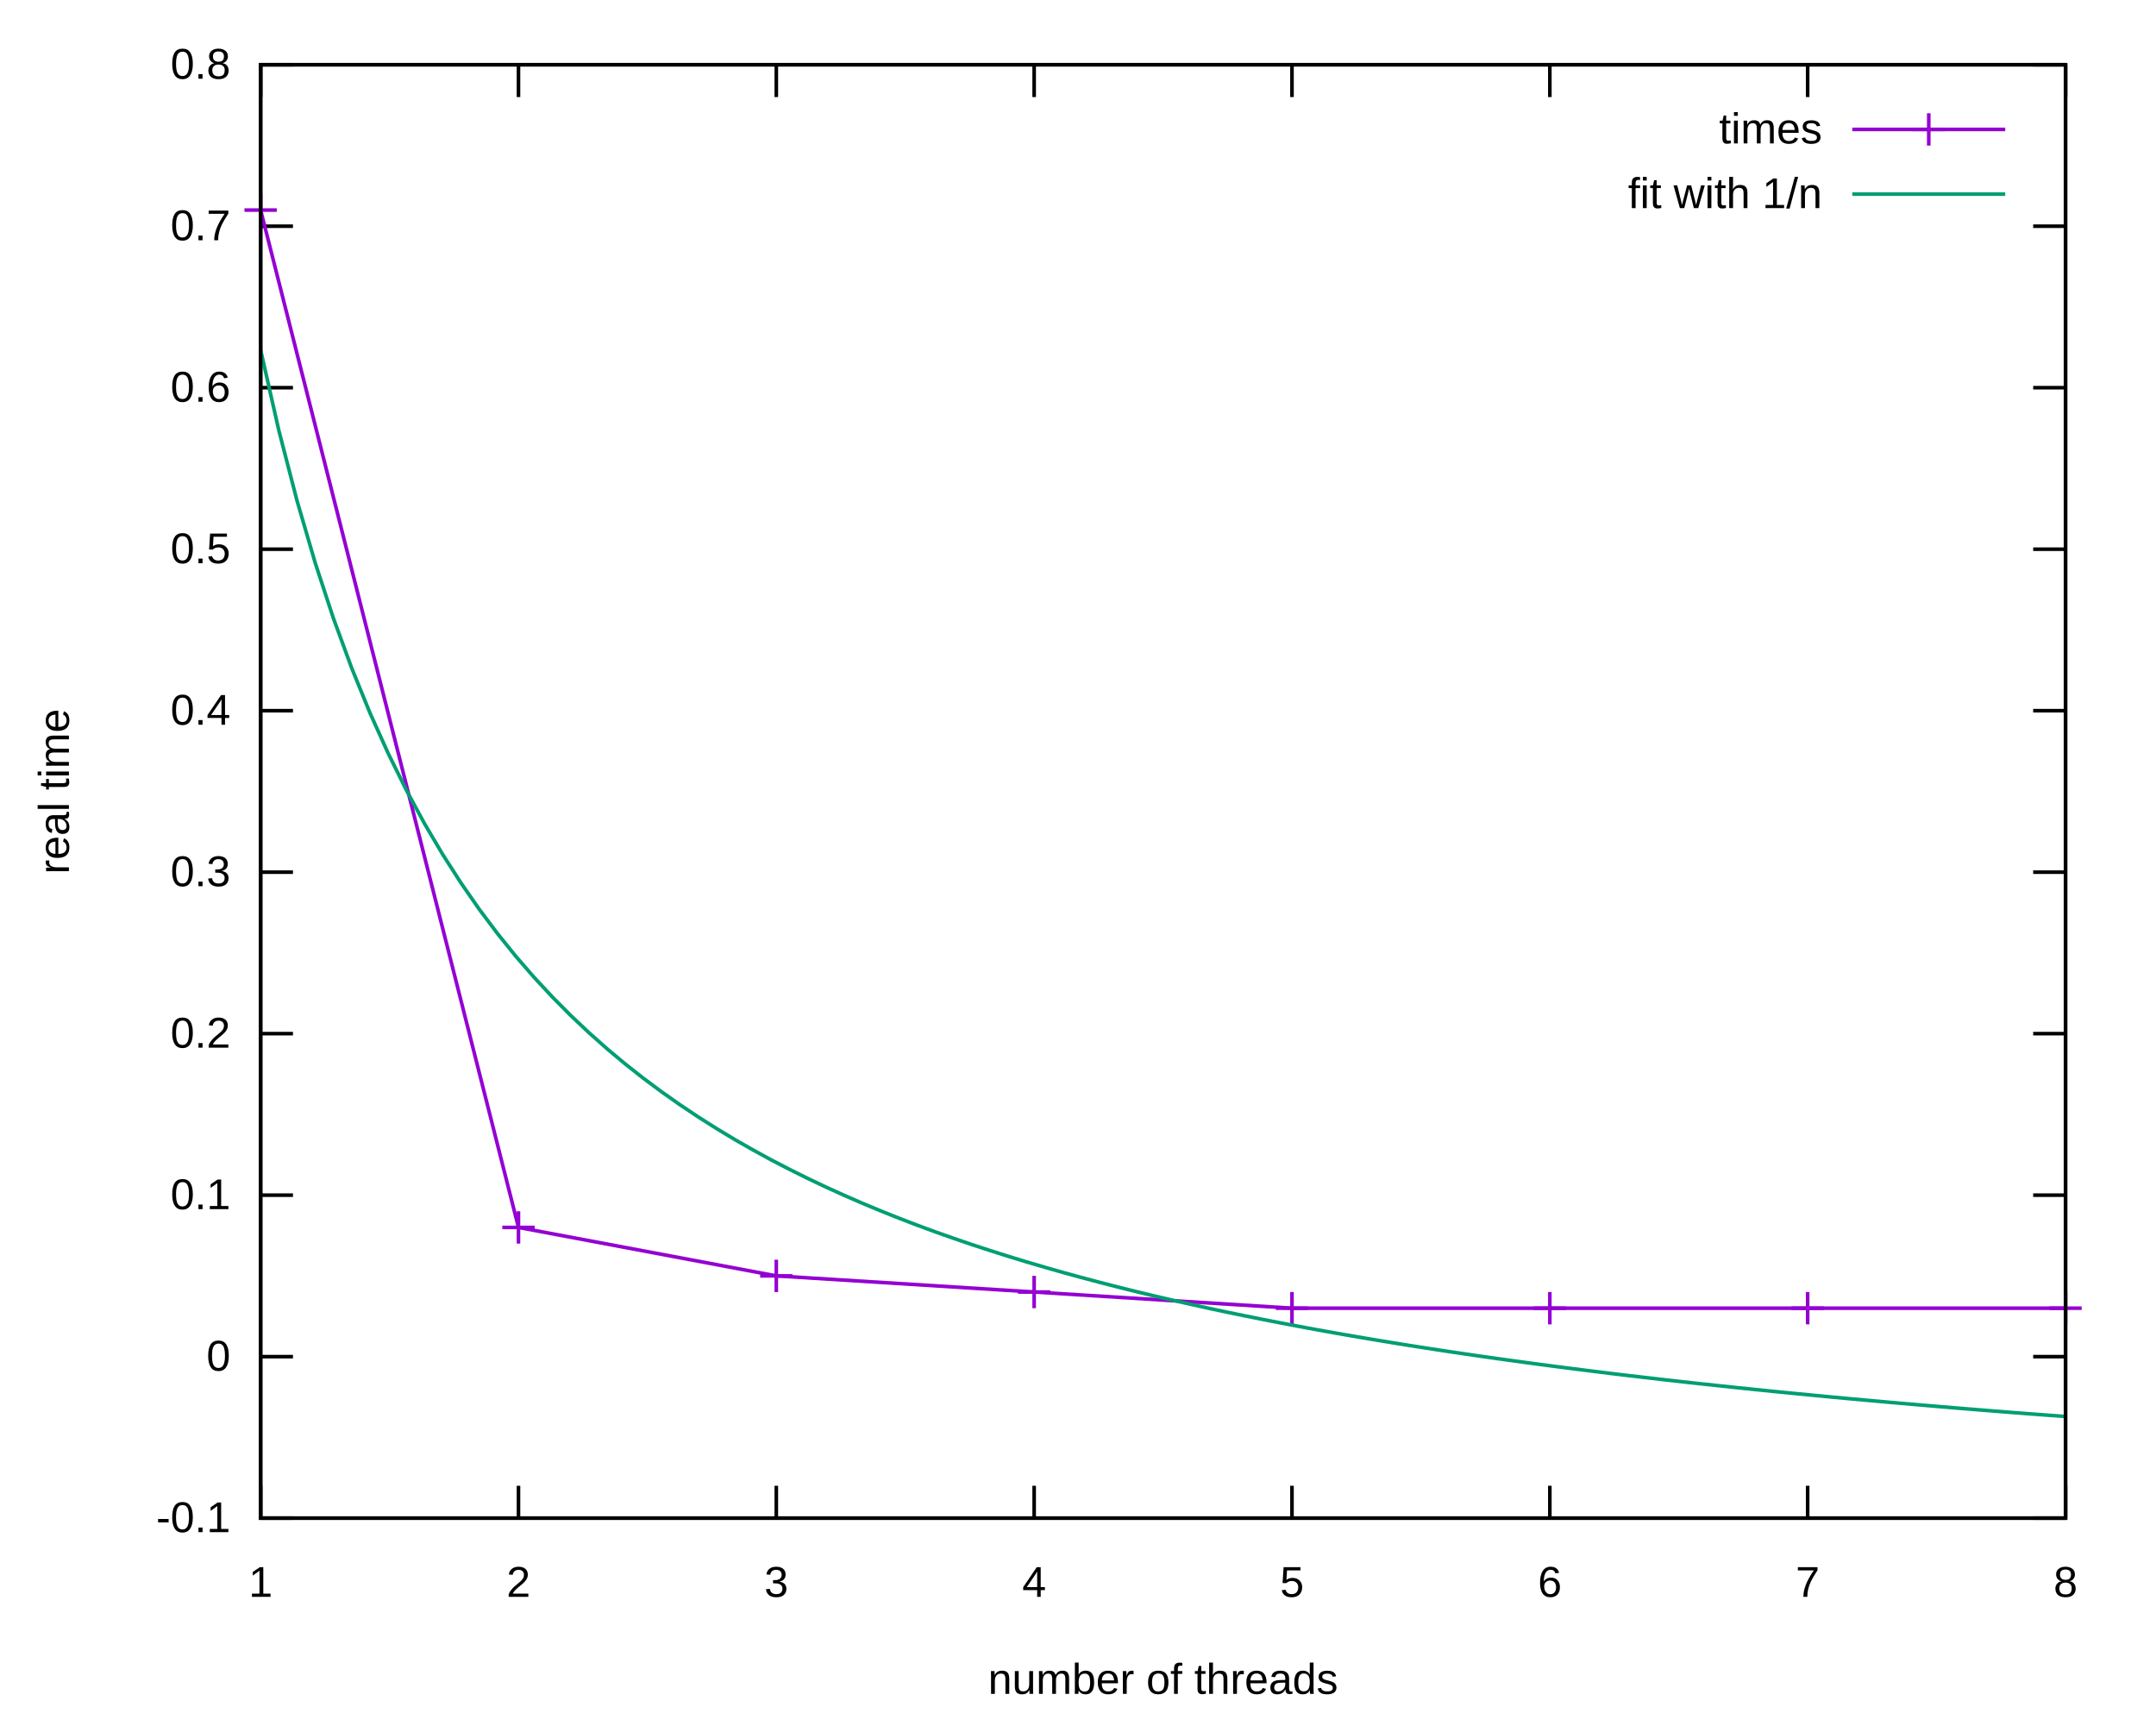
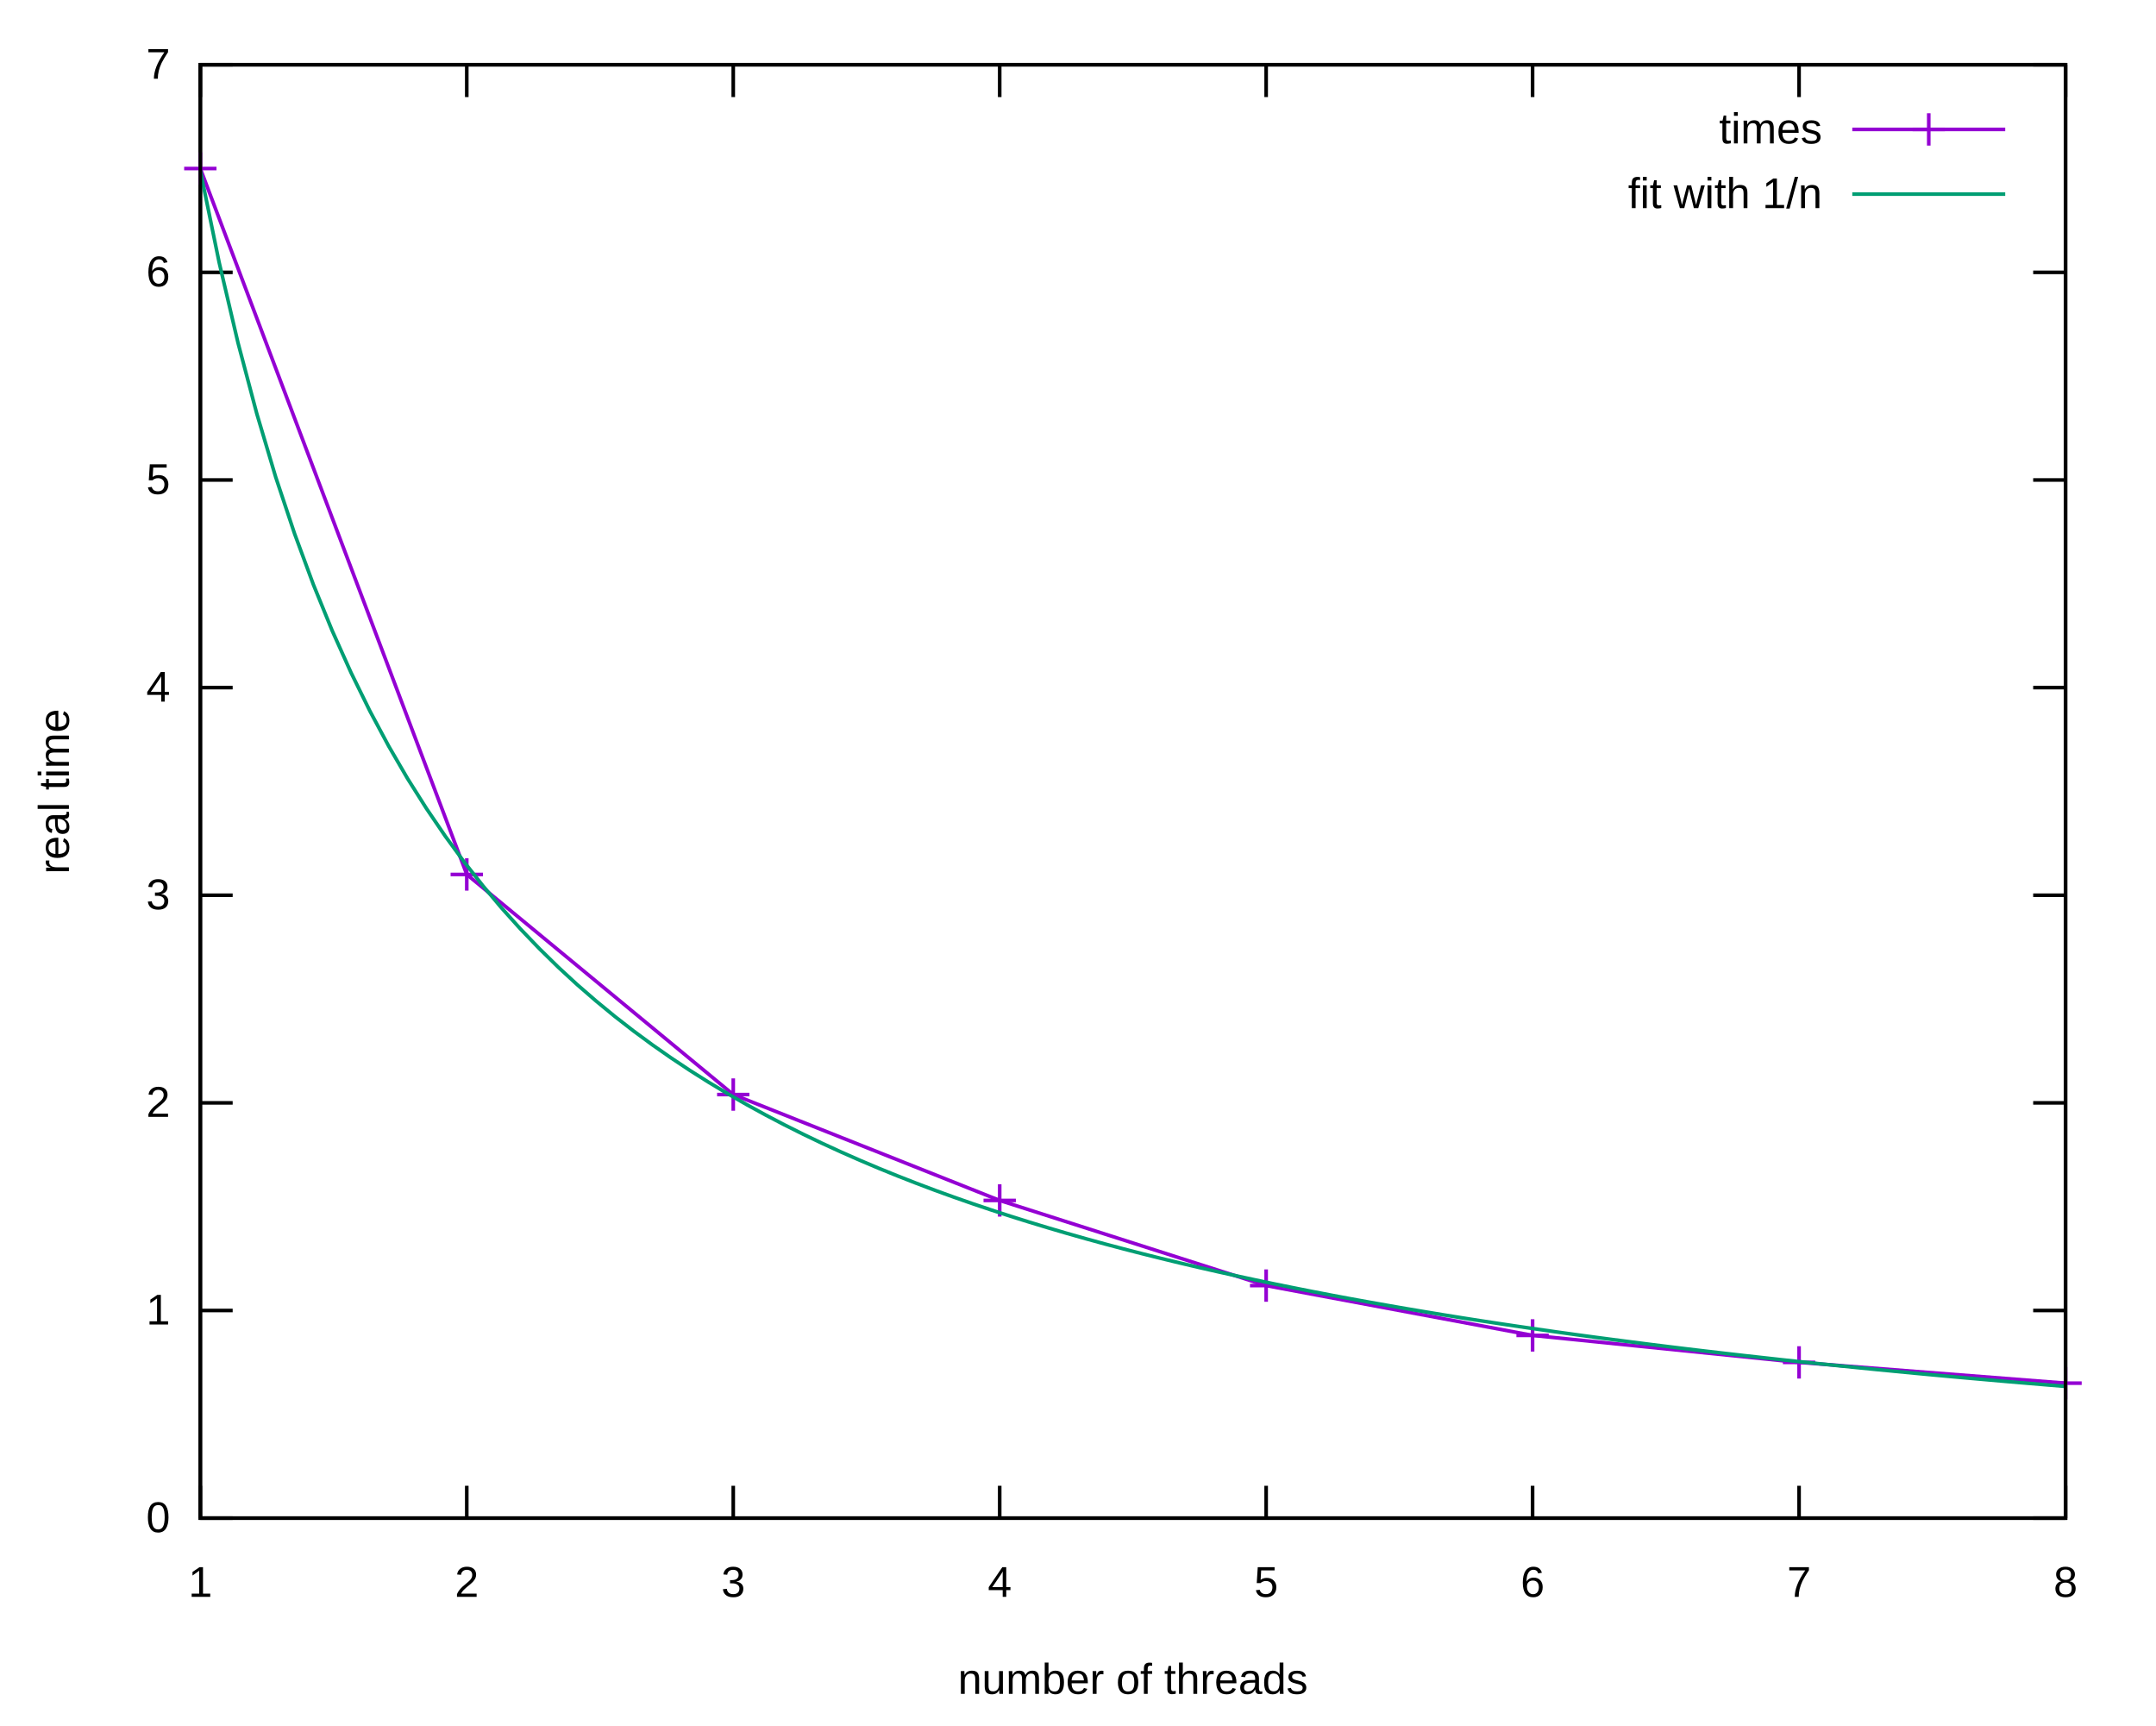
<svg xmlns="http://www.w3.org/2000/svg" xmlns:xlink="http://www.w3.org/1999/xlink" width="600" height="480" viewBox="0 0 600 480">
  <g id="gnuplot_canvas">
    <rect x="0" y="0" width="600" height="480" fill="none" />
    <defs>
      <circle id="gpDot" r="0.5" stroke-width="0.5" stroke="currentColor" />
      <path id="gpPt0" stroke-width="0.222" stroke="currentColor" d="M-1,0 h2 M0,-1 v2" />
      <path id="gpPt1" stroke-width="0.222" stroke="currentColor" d="M-1,-1 L1,1 M1,-1 L-1,1" />
      <path id="gpPt2" stroke-width="0.222" stroke="currentColor" d="M-1,0 L1,0 M0,-1 L0,1 M-1,-1 L1,1 M-1,1 L1,-1" />
      <rect id="gpPt3" stroke-width="0.222" stroke="currentColor" x="-1" y="-1" width="2" height="2" />
      <rect id="gpPt4" stroke-width="0.222" stroke="currentColor" fill="currentColor" x="-1" y="-1" width="2" height="2" />
      <circle id="gpPt5" stroke-width="0.222" stroke="currentColor" cx="0" cy="0" r="1" />
      <use xlink:href="#gpPt5" id="gpPt6" fill="currentColor" stroke="none" />
      <path id="gpPt7" stroke-width="0.222" stroke="currentColor" d="M0,-1.33 L-1.33,0.67 L1.33,0.67 z" />
      <use xlink:href="#gpPt7" id="gpPt8" fill="currentColor" stroke="none" />
      <use xlink:href="#gpPt7" id="gpPt9" stroke="currentColor" transform="rotate(180)" />
      <use xlink:href="#gpPt9" id="gpPt10" fill="currentColor" stroke="none" />
      <use xlink:href="#gpPt3" id="gpPt11" stroke="currentColor" transform="rotate(45)" />
      <use xlink:href="#gpPt11" id="gpPt12" fill="currentColor" stroke="none" />
      <path id="gpPt13" stroke-width="0.222" stroke="currentColor" d="M0,1.330 L1.265,0.411 L0.782,-1.067 L-0.782,-1.076 L-1.265,0.411 z" />
      <use xlink:href="#gpPt13" id="gpPt14" fill="currentColor" stroke="none" />
      <filter id="textbox" filterUnits="objectBoundingBox" x="0" y="0" height="1" width="1">
        <feFlood flood-color="white" flood-opacity="1" result="bgnd" />
        <feComposite in="SourceGraphic" in2="bgnd" operator="atop" />
      </filter>
      <filter id="greybox" filterUnits="objectBoundingBox" x="0" y="0" height="1" width="1">
        <feFlood flood-color="lightgrey" flood-opacity="1" result="grey" />
        <feComposite in="SourceGraphic" in2="grey" operator="atop" />
      </filter>
    </defs>
    <g fill="none" color="white" stroke="currentColor" stroke-width="1.00" stroke-linecap="butt" stroke-linejoin="miter">
</g>
    <g fill="none" color="black" stroke="currentColor" stroke-width="1.00" stroke-linecap="butt" stroke-linejoin="miter">
-       <path stroke="black" d="M72.53,422.40 L81.53,422.40 M574.82,422.40 L565.82,422.40  " />
-       <g transform="translate(64.14,426.30)" stroke="none" fill="black" font-family="Arial" font-size="12.00" text-anchor="end">
-         <text>
-           <tspan font-family="Arial">-0.1</tspan>
-         </text>
-       </g>
-     </g>
-     <g fill="none" color="black" stroke="currentColor" stroke-width="1.00" stroke-linecap="butt" stroke-linejoin="miter">
-       <path stroke="black" d="M72.53,377.47 L81.53,377.47 M574.82,377.47 L565.82,377.47  " />
-       <g transform="translate(64.14,381.37)" stroke="none" fill="black" font-family="Arial" font-size="12.00" text-anchor="end">
+       <path stroke="black" d="M55.75,422.40 L64.75,422.40 M574.82,422.40 L565.82,422.40  " />
+       <g transform="translate(47.36,426.30)" stroke="none" fill="black" font-family="Arial" font-size="12.00" text-anchor="end">
        <text>
          <tspan font-family="Arial"> 0</tspan>
        </text>
      </g>
    </g>
    <g fill="none" color="black" stroke="currentColor" stroke-width="1.00" stroke-linecap="butt" stroke-linejoin="miter">
-       <path stroke="black" d="M72.53,332.54 L81.53,332.54 M574.82,332.54 L565.82,332.54  " />
-       <g transform="translate(64.14,336.44)" stroke="none" fill="black" font-family="Arial" font-size="12.00" text-anchor="end">
-         <text>
-           <tspan font-family="Arial"> 0.1</tspan>
-         </text>
-       </g>
-     </g>
-     <g fill="none" color="black" stroke="currentColor" stroke-width="1.00" stroke-linecap="butt" stroke-linejoin="miter">
-       <path stroke="black" d="M72.53,287.60 L81.53,287.60 M574.82,287.60 L565.82,287.60  " />
-       <g transform="translate(64.14,291.50)" stroke="none" fill="black" font-family="Arial" font-size="12.00" text-anchor="end">
-         <text>
-           <tspan font-family="Arial"> 0.2</tspan>
-         </text>
-       </g>
-     </g>
-     <g fill="none" color="black" stroke="currentColor" stroke-width="1.00" stroke-linecap="butt" stroke-linejoin="miter">
-       <path stroke="black" d="M72.53,242.67 L81.53,242.67 M574.82,242.67 L565.82,242.67  " />
-       <g transform="translate(64.14,246.57)" stroke="none" fill="black" font-family="Arial" font-size="12.00" text-anchor="end">
-         <text>
-           <tspan font-family="Arial"> 0.3</tspan>
-         </text>
-       </g>
-     </g>
-     <g fill="none" color="black" stroke="currentColor" stroke-width="1.00" stroke-linecap="butt" stroke-linejoin="miter">
-       <path stroke="black" d="M72.53,197.74 L81.53,197.74 M574.82,197.74 L565.82,197.74  " />
-       <g transform="translate(64.14,201.64)" stroke="none" fill="black" font-family="Arial" font-size="12.00" text-anchor="end">
-         <text>
-           <tspan font-family="Arial"> 0.4</tspan>
-         </text>
-       </g>
-     </g>
-     <g fill="none" color="black" stroke="currentColor" stroke-width="1.00" stroke-linecap="butt" stroke-linejoin="miter">
-       <path stroke="black" d="M72.53,152.81 L81.53,152.81 M574.82,152.81 L565.82,152.81  " />
-       <g transform="translate(64.14,156.71)" stroke="none" fill="black" font-family="Arial" font-size="12.00" text-anchor="end">
-         <text>
-           <tspan font-family="Arial"> 0.5</tspan>
-         </text>
-       </g>
-     </g>
-     <g fill="none" color="black" stroke="currentColor" stroke-width="1.00" stroke-linecap="butt" stroke-linejoin="miter">
-       <path stroke="black" d="M72.53,107.87 L81.53,107.87 M574.82,107.87 L565.82,107.87  " />
-       <g transform="translate(64.14,111.77)" stroke="none" fill="black" font-family="Arial" font-size="12.00" text-anchor="end">
-         <text>
-           <tspan font-family="Arial"> 0.6</tspan>
-         </text>
-       </g>
-     </g>
-     <g fill="none" color="black" stroke="currentColor" stroke-width="1.00" stroke-linecap="butt" stroke-linejoin="miter">
-       <path stroke="black" d="M72.53,62.94 L81.53,62.94 M574.82,62.94 L565.82,62.94  " />
-       <g transform="translate(64.14,66.84)" stroke="none" fill="black" font-family="Arial" font-size="12.00" text-anchor="end">
-         <text>
-           <tspan font-family="Arial"> 0.7</tspan>
-         </text>
-       </g>
-     </g>
-     <g fill="none" color="black" stroke="currentColor" stroke-width="1.00" stroke-linecap="butt" stroke-linejoin="miter">
-       <path stroke="black" d="M72.53,18.01 L81.53,18.01 M574.82,18.01 L565.82,18.01  " />
-       <g transform="translate(64.14,21.91)" stroke="none" fill="black" font-family="Arial" font-size="12.00" text-anchor="end">
-         <text>
-           <tspan font-family="Arial"> 0.8</tspan>
-         </text>
-       </g>
-     </g>
-     <g fill="none" color="black" stroke="currentColor" stroke-width="1.00" stroke-linecap="butt" stroke-linejoin="miter">
-       <path stroke="black" d="M72.53,422.40 L72.53,413.40 M72.53,18.01 L72.53,27.01  " />
-       <g transform="translate(72.53,444.30)" stroke="none" fill="black" font-family="Arial" font-size="12.00" text-anchor="middle">
+       <path stroke="black" d="M55.75,364.63 L64.75,364.63 M574.82,364.63 L565.82,364.63  " />
+       <g transform="translate(47.36,368.53)" stroke="none" fill="black" font-family="Arial" font-size="12.00" text-anchor="end">
        <text>
          <tspan font-family="Arial"> 1</tspan>
        </text>
      </g>
    </g>
    <g fill="none" color="black" stroke="currentColor" stroke-width="1.00" stroke-linecap="butt" stroke-linejoin="miter">
-       <path stroke="black" d="M144.29,422.40 L144.29,413.40 M144.29,18.01 L144.29,27.01  " />
-       <g transform="translate(144.29,444.30)" stroke="none" fill="black" font-family="Arial" font-size="12.00" text-anchor="middle">
+       <path stroke="black" d="M55.75,306.86 L64.75,306.86 M574.82,306.86 L565.82,306.86  " />
+       <g transform="translate(47.36,310.76)" stroke="none" fill="black" font-family="Arial" font-size="12.00" text-anchor="end">
        <text>
          <tspan font-family="Arial"> 2</tspan>
        </text>
      </g>
    </g>
    <g fill="none" color="black" stroke="currentColor" stroke-width="1.00" stroke-linecap="butt" stroke-linejoin="miter">
-       <path stroke="black" d="M216.04,422.40 L216.04,413.40 M216.04,18.01 L216.04,27.01  " />
-       <g transform="translate(216.04,444.30)" stroke="none" fill="black" font-family="Arial" font-size="12.00" text-anchor="middle">
+       <path stroke="black" d="M55.75,249.09 L64.75,249.09 M574.82,249.09 L565.82,249.09  " />
+       <g transform="translate(47.36,252.99)" stroke="none" fill="black" font-family="Arial" font-size="12.00" text-anchor="end">
        <text>
          <tspan font-family="Arial"> 3</tspan>
        </text>
      </g>
    </g>
    <g fill="none" color="black" stroke="currentColor" stroke-width="1.00" stroke-linecap="butt" stroke-linejoin="miter">
-       <path stroke="black" d="M287.80,422.40 L287.80,413.40 M287.80,18.01 L287.80,27.01  " />
-       <g transform="translate(287.80,444.30)" stroke="none" fill="black" font-family="Arial" font-size="12.00" text-anchor="middle">
+       <path stroke="black" d="M55.75,191.32 L64.75,191.32 M574.82,191.32 L565.82,191.32  " />
+       <g transform="translate(47.36,195.22)" stroke="none" fill="black" font-family="Arial" font-size="12.00" text-anchor="end">
        <text>
          <tspan font-family="Arial"> 4</tspan>
        </text>
      </g>
    </g>
    <g fill="none" color="black" stroke="currentColor" stroke-width="1.00" stroke-linecap="butt" stroke-linejoin="miter">
-       <path stroke="black" d="M359.55,422.40 L359.55,413.40 M359.55,18.01 L359.55,27.01  " />
-       <g transform="translate(359.55,444.30)" stroke="none" fill="black" font-family="Arial" font-size="12.00" text-anchor="middle">
+       <path stroke="black" d="M55.75,133.55 L64.75,133.55 M574.82,133.55 L565.82,133.55  " />
+       <g transform="translate(47.36,137.45)" stroke="none" fill="black" font-family="Arial" font-size="12.00" text-anchor="end">
        <text>
          <tspan font-family="Arial"> 5</tspan>
        </text>
      </g>
    </g>
    <g fill="none" color="black" stroke="currentColor" stroke-width="1.00" stroke-linecap="butt" stroke-linejoin="miter">
-       <path stroke="black" d="M431.31,422.40 L431.31,413.40 M431.31,18.01 L431.31,27.01  " />
-       <g transform="translate(431.31,444.30)" stroke="none" fill="black" font-family="Arial" font-size="12.00" text-anchor="middle">
+       <path stroke="black" d="M55.75,75.78 L64.75,75.78 M574.82,75.78 L565.82,75.78  " />
+       <g transform="translate(47.36,79.68)" stroke="none" fill="black" font-family="Arial" font-size="12.00" text-anchor="end">
        <text>
          <tspan font-family="Arial"> 6</tspan>
        </text>
      </g>
    </g>
    <g fill="none" color="black" stroke="currentColor" stroke-width="1.00" stroke-linecap="butt" stroke-linejoin="miter">
-       <path stroke="black" d="M503.06,422.40 L503.06,413.40 M503.06,18.01 L503.06,27.01  " />
-       <g transform="translate(503.06,444.30)" stroke="none" fill="black" font-family="Arial" font-size="12.00" text-anchor="middle">
+       <path stroke="black" d="M55.75,18.01 L64.75,18.01 M574.82,18.01 L565.82,18.01  " />
+       <g transform="translate(47.36,21.91)" stroke="none" fill="black" font-family="Arial" font-size="12.00" text-anchor="end">
+         <text>
+           <tspan font-family="Arial"> 7</tspan>
+         </text>
+       </g>
+     </g>
+     <g fill="none" color="black" stroke="currentColor" stroke-width="1.00" stroke-linecap="butt" stroke-linejoin="miter">
+       <path stroke="black" d="M55.75,422.40 L55.75,413.40 M55.75,18.01 L55.75,27.01  " />
+       <g transform="translate(55.75,444.30)" stroke="none" fill="black" font-family="Arial" font-size="12.00" text-anchor="middle">
+         <text>
+           <tspan font-family="Arial"> 1</tspan>
+         </text>
+       </g>
+     </g>
+     <g fill="none" color="black" stroke="currentColor" stroke-width="1.00" stroke-linecap="butt" stroke-linejoin="miter">
+       <path stroke="black" d="M129.90,422.40 L129.90,413.40 M129.90,18.01 L129.90,27.01  " />
+       <g transform="translate(129.90,444.30)" stroke="none" fill="black" font-family="Arial" font-size="12.00" text-anchor="middle">
+         <text>
+           <tspan font-family="Arial"> 2</tspan>
+         </text>
+       </g>
+     </g>
+     <g fill="none" color="black" stroke="currentColor" stroke-width="1.00" stroke-linecap="butt" stroke-linejoin="miter">
+       <path stroke="black" d="M204.06,422.40 L204.06,413.40 M204.06,18.01 L204.06,27.01  " />
+       <g transform="translate(204.06,444.30)" stroke="none" fill="black" font-family="Arial" font-size="12.00" text-anchor="middle">
+         <text>
+           <tspan font-family="Arial"> 3</tspan>
+         </text>
+       </g>
+     </g>
+     <g fill="none" color="black" stroke="currentColor" stroke-width="1.00" stroke-linecap="butt" stroke-linejoin="miter">
+       <path stroke="black" d="M278.21,422.40 L278.21,413.40 M278.21,18.01 L278.21,27.01  " />
+       <g transform="translate(278.21,444.30)" stroke="none" fill="black" font-family="Arial" font-size="12.00" text-anchor="middle">
+         <text>
+           <tspan font-family="Arial"> 4</tspan>
+         </text>
+       </g>
+     </g>
+     <g fill="none" color="black" stroke="currentColor" stroke-width="1.00" stroke-linecap="butt" stroke-linejoin="miter">
+       <path stroke="black" d="M352.36,422.40 L352.36,413.40 M352.36,18.01 L352.36,27.01  " />
+       <g transform="translate(352.36,444.30)" stroke="none" fill="black" font-family="Arial" font-size="12.00" text-anchor="middle">
+         <text>
+           <tspan font-family="Arial"> 5</tspan>
+         </text>
+       </g>
+     </g>
+     <g fill="none" color="black" stroke="currentColor" stroke-width="1.00" stroke-linecap="butt" stroke-linejoin="miter">
+       <path stroke="black" d="M426.51,422.40 L426.51,413.40 M426.51,18.01 L426.51,27.01  " />
+       <g transform="translate(426.51,444.30)" stroke="none" fill="black" font-family="Arial" font-size="12.00" text-anchor="middle">
+         <text>
+           <tspan font-family="Arial"> 6</tspan>
+         </text>
+       </g>
+     </g>
+     <g fill="none" color="black" stroke="currentColor" stroke-width="1.00" stroke-linecap="butt" stroke-linejoin="miter">
+       <path stroke="black" d="M500.67,422.40 L500.67,413.40 M500.67,18.01 L500.67,27.01  " />
+       <g transform="translate(500.67,444.30)" stroke="none" fill="black" font-family="Arial" font-size="12.00" text-anchor="middle">
        <text>
          <tspan font-family="Arial"> 7</tspan>
        </text>
      </g>
    </g>
    <g fill="none" color="black" stroke="currentColor" stroke-width="1.00" stroke-linecap="butt" stroke-linejoin="miter">
      <path stroke="black" d="M574.82,422.40 L574.82,413.40 M574.82,18.01 L574.82,27.01  " />
      <g transform="translate(574.82,444.30)" stroke="none" fill="black" font-family="Arial" font-size="12.00" text-anchor="middle">
        <text>
          <tspan font-family="Arial"> 8</tspan>
        </text>
      </g>
    </g>
    <g fill="none" color="black" stroke="currentColor" stroke-width="1.00" stroke-linecap="butt" stroke-linejoin="miter">
</g>
    <g fill="none" color="black" stroke="currentColor" stroke-width="1.00" stroke-linecap="butt" stroke-linejoin="miter">
-       <path stroke="black" d="M72.53,18.01 L72.53,422.40 L574.82,422.40 L574.82,18.01 L72.53,18.01 Z  " />
+       <path stroke="black" d="M55.75,18.01 L55.75,422.40 L574.82,422.40 L574.82,18.01 L55.75,18.01 Z  " />
    </g>
    <g fill="none" color="black" stroke="currentColor" stroke-width="1.00" stroke-linecap="butt" stroke-linejoin="miter">
</g>
    <g id="gnuplot_plot_1">
      <g fill="none" color="black" stroke="currentColor" stroke-width="1.00" stroke-linecap="butt" stroke-linejoin="miter">
        <g transform="translate(507.09,39.91)" stroke="none" fill="black" font-family="Arial" font-size="12.00" text-anchor="end">
          <text>
            <tspan font-family="Arial">times</tspan>
          </text>
        </g>
      </g>
      <g fill="none" color="black" stroke="currentColor" stroke-width="1.00" stroke-linecap="butt" stroke-linejoin="miter">
-         <path stroke="rgb(148,   0, 211)" d="M515.48,36.01 L558.04,36.01 M72.53,58.45 L144.29,341.52 L216.04,355.00 L287.80,359.49 L359.55,363.99 L431.31,363.99   L503.06,363.99 L574.82,363.99  " />
-         <use xlink:href="#gpPt0" transform="translate(72.53,58.45) scale(4.50)" color="rgb(148,   0, 211)" />
-         <use xlink:href="#gpPt0" transform="translate(144.29,341.52) scale(4.50)" color="rgb(148,   0, 211)" />
-         <use xlink:href="#gpPt0" transform="translate(216.04,355.00) scale(4.50)" color="rgb(148,   0, 211)" />
-         <use xlink:href="#gpPt0" transform="translate(287.80,359.49) scale(4.50)" color="rgb(148,   0, 211)" />
-         <use xlink:href="#gpPt0" transform="translate(359.55,363.99) scale(4.50)" color="rgb(148,   0, 211)" />
-         <use xlink:href="#gpPt0" transform="translate(431.31,363.99) scale(4.50)" color="rgb(148,   0, 211)" />
-         <use xlink:href="#gpPt0" transform="translate(503.06,363.99) scale(4.50)" color="rgb(148,   0, 211)" />
-         <use xlink:href="#gpPt0" transform="translate(574.82,363.99) scale(4.50)" color="rgb(148,   0, 211)" />
+         <path stroke="rgb(148,   0, 211)" d="M515.48,36.01 L558.04,36.01 M55.75,46.89 L129.90,243.31 L204.06,304.55 L278.21,334.01 L352.36,357.70 L426.51,371.56   L500.67,379.07 L574.82,384.85  " />
+         <use xlink:href="#gpPt0" transform="translate(55.75,46.89) scale(4.50)" color="rgb(148,   0, 211)" />
+         <use xlink:href="#gpPt0" transform="translate(129.90,243.31) scale(4.50)" color="rgb(148,   0, 211)" />
+         <use xlink:href="#gpPt0" transform="translate(204.06,304.55) scale(4.50)" color="rgb(148,   0, 211)" />
+         <use xlink:href="#gpPt0" transform="translate(278.21,334.01) scale(4.50)" color="rgb(148,   0, 211)" />
+         <use xlink:href="#gpPt0" transform="translate(352.36,357.70) scale(4.50)" color="rgb(148,   0, 211)" />
+         <use xlink:href="#gpPt0" transform="translate(426.51,371.56) scale(4.50)" color="rgb(148,   0, 211)" />
+         <use xlink:href="#gpPt0" transform="translate(500.67,379.07) scale(4.50)" color="rgb(148,   0, 211)" />
+         <use xlink:href="#gpPt0" transform="translate(574.82,384.85) scale(4.50)" color="rgb(148,   0, 211)" />
        <use xlink:href="#gpPt0" transform="translate(536.76,36.01) scale(4.50)" color="rgb(148,   0, 211)" />
      </g>
    </g>
    <g id="gnuplot_plot_2">
      <g fill="none" color="black" stroke="currentColor" stroke-width="1.00" stroke-linecap="butt" stroke-linejoin="miter">
        <g transform="translate(507.09,57.91)" stroke="none" fill="black" font-family="Arial" font-size="12.00" text-anchor="end">
          <text>
            <tspan font-family="Arial">fit with 1/n</tspan>
          </text>
        </g>
      </g>
      <g fill="none" color="black" stroke="currentColor" stroke-width="1.00" stroke-linecap="butt" stroke-linejoin="miter">
-         <path stroke="rgb(  0, 158, 115)" d="M515.48,54.01 L558.04,54.01 M72.53,97.37 L77.60,119.77 L82.68,139.39 L87.75,156.72 L92.82,172.14 L97.90,185.95   L102.97,198.39 L108.05,209.66 L113.12,219.90 L118.19,229.26 L123.27,237.85 L128.34,245.75 L133.41,253.05 L138.49,259.81   L143.56,266.09 L148.63,271.93 L153.71,277.39 L158.78,282.50 L163.86,287.30 L168.93,291.80 L174.00,296.04 L179.08,300.04   L184.15,303.81 L189.22,307.38 L194.30,310.77 L199.37,313.98 L204.44,317.04 L209.52,319.94 L214.59,322.71 L219.67,325.34   L224.74,327.86 L229.81,330.27 L234.89,332.57 L239.96,334.78 L245.03,336.89 L250.11,338.92 L255.18,340.87 L260.25,342.74   L265.33,344.53 L270.40,346.27 L275.48,347.93 L280.55,349.54 L285.62,351.09 L290.70,352.58 L295.77,354.03 L300.84,355.42   L305.92,356.77 L310.99,358.08 L316.06,359.34 L321.14,360.56 L326.21,361.74 L331.29,362.89 L336.36,364.01 L341.43,365.09   L346.51,366.13 L351.58,367.15 L356.65,368.14 L361.73,369.10 L366.80,370.04 L371.87,370.95 L376.95,371.83 L382.02,372.69   L387.10,373.53 L392.17,374.35 L397.24,375.14 L402.32,375.92 L407.39,376.67 L412.46,377.41 L417.54,378.13 L422.61,378.83   L427.68,379.52 L432.76,380.19 L437.83,380.84 L442.91,381.48 L447.98,382.11 L453.05,382.72 L458.13,383.31 L463.20,383.90   L468.27,384.47 L473.35,385.03 L478.42,385.57 L483.49,386.11 L488.57,386.63 L493.64,387.15 L498.72,387.65 L503.79,388.14   L508.86,388.63 L513.94,389.10 L519.01,389.56 L524.08,390.02 L529.16,390.47 L534.23,390.90 L539.30,391.33 L544.38,391.76   L549.45,392.17 L554.53,392.58 L559.60,392.98 L564.67,393.37 L569.75,393.75 L574.82,394.13  " />
+         <path stroke="rgb(  0, 158, 115)" d="M515.48,54.01 L558.04,54.01 M55.75,47.51 L60.99,73.03 L66.24,95.40 L71.48,115.15 L76.72,132.73 L81.97,148.47   L87.21,162.65 L92.45,175.49 L97.70,187.17 L102.94,197.84 L108.18,207.62 L113.42,216.63 L118.67,224.95 L123.91,232.65   L129.15,239.81 L134.40,246.47 L139.64,252.70 L144.88,258.52 L150.13,263.98 L155.37,269.12 L160.61,273.95 L165.86,278.50   L171.10,282.81 L176.34,286.88 L181.59,290.74 L186.83,294.40 L192.07,297.88 L197.31,301.19 L202.56,304.34 L207.80,307.35   L213.04,310.22 L218.29,312.97 L223.53,315.59 L228.77,318.10 L234.02,320.51 L239.26,322.82 L244.50,325.04 L249.75,327.17   L254.99,329.22 L260.23,331.20 L265.48,333.10 L270.72,334.93 L275.96,336.69 L281.20,338.40 L286.45,340.04 L291.69,341.63   L296.93,343.17 L302.18,344.66 L307.42,346.10 L312.66,347.49 L317.91,348.84 L323.15,350.15 L328.39,351.42 L333.64,352.65   L338.88,353.84 L344.12,355.00 L349.37,356.13 L354.61,357.23 L359.85,358.29 L365.09,359.33 L370.34,360.34 L375.58,361.32   L380.82,362.27 L386.07,363.20 L391.31,364.11 L396.55,364.99 L401.80,365.86 L407.04,366.70 L412.28,367.52 L417.53,368.32   L422.77,369.10 L428.01,369.86 L433.26,370.61 L438.50,371.34 L443.74,372.05 L448.98,372.74 L454.23,373.42 L459.47,374.09   L464.71,374.74 L469.96,375.38 L475.20,376.00 L480.44,376.61 L485.69,377.21 L490.93,377.79 L496.17,378.37 L501.42,378.93   L506.66,379.48 L511.90,380.02 L517.15,380.55 L522.39,381.07 L527.63,381.58 L532.87,382.08 L538.12,382.57 L543.36,383.05   L548.60,383.52 L553.85,383.98 L559.09,384.44 L564.33,384.88 L569.58,385.32 L574.82,385.75  " />
      </g>
    </g>
    <g fill="none" color="white" stroke="rgb(  0, 158, 115)" stroke-width="2.00" stroke-linecap="butt" stroke-linejoin="miter">
</g>
    <g fill="none" color="black" stroke="currentColor" stroke-width="2.00" stroke-linecap="butt" stroke-linejoin="miter">
</g>
    <g fill="none" color="black" stroke="black" stroke-width="1.00" stroke-linecap="butt" stroke-linejoin="miter">
</g>
    <g fill="none" color="black" stroke="currentColor" stroke-width="1.00" stroke-linecap="butt" stroke-linejoin="miter">
-       <path stroke="black" d="M72.53,18.01 L72.53,422.40 L574.82,422.40 L574.82,18.01 L72.53,18.01 Z  " />
+       <path stroke="black" d="M55.75,18.01 L55.75,422.40 L574.82,422.40 L574.82,18.01 L55.75,18.01 Z  " />
      <g transform="translate(19.18,220.21) rotate(270.00)" stroke="none" fill="black" font-family="Arial" font-size="12.00" text-anchor="middle">
        <text>
          <tspan font-family="Arial">real time</tspan>
        </text>
      </g>
    </g>
    <g fill="none" color="black" stroke="currentColor" stroke-width="1.00" stroke-linecap="butt" stroke-linejoin="miter">
-       <g transform="translate(323.67,471.30)" stroke="none" fill="black" font-family="Arial" font-size="12.00" text-anchor="middle">
+       <g transform="translate(315.28,471.30)" stroke="none" fill="black" font-family="Arial" font-size="12.00" text-anchor="middle">
        <text>
          <tspan font-family="Arial">number of threads</tspan>
        </text>
      </g>
    </g>
    <g fill="none" color="black" stroke="currentColor" stroke-width="1.00" stroke-linecap="butt" stroke-linejoin="miter">
</g>
    <g fill="none" color="black" stroke="currentColor" stroke-width="1.00" stroke-linecap="butt" stroke-linejoin="miter">
</g>
  </g>
</svg>
